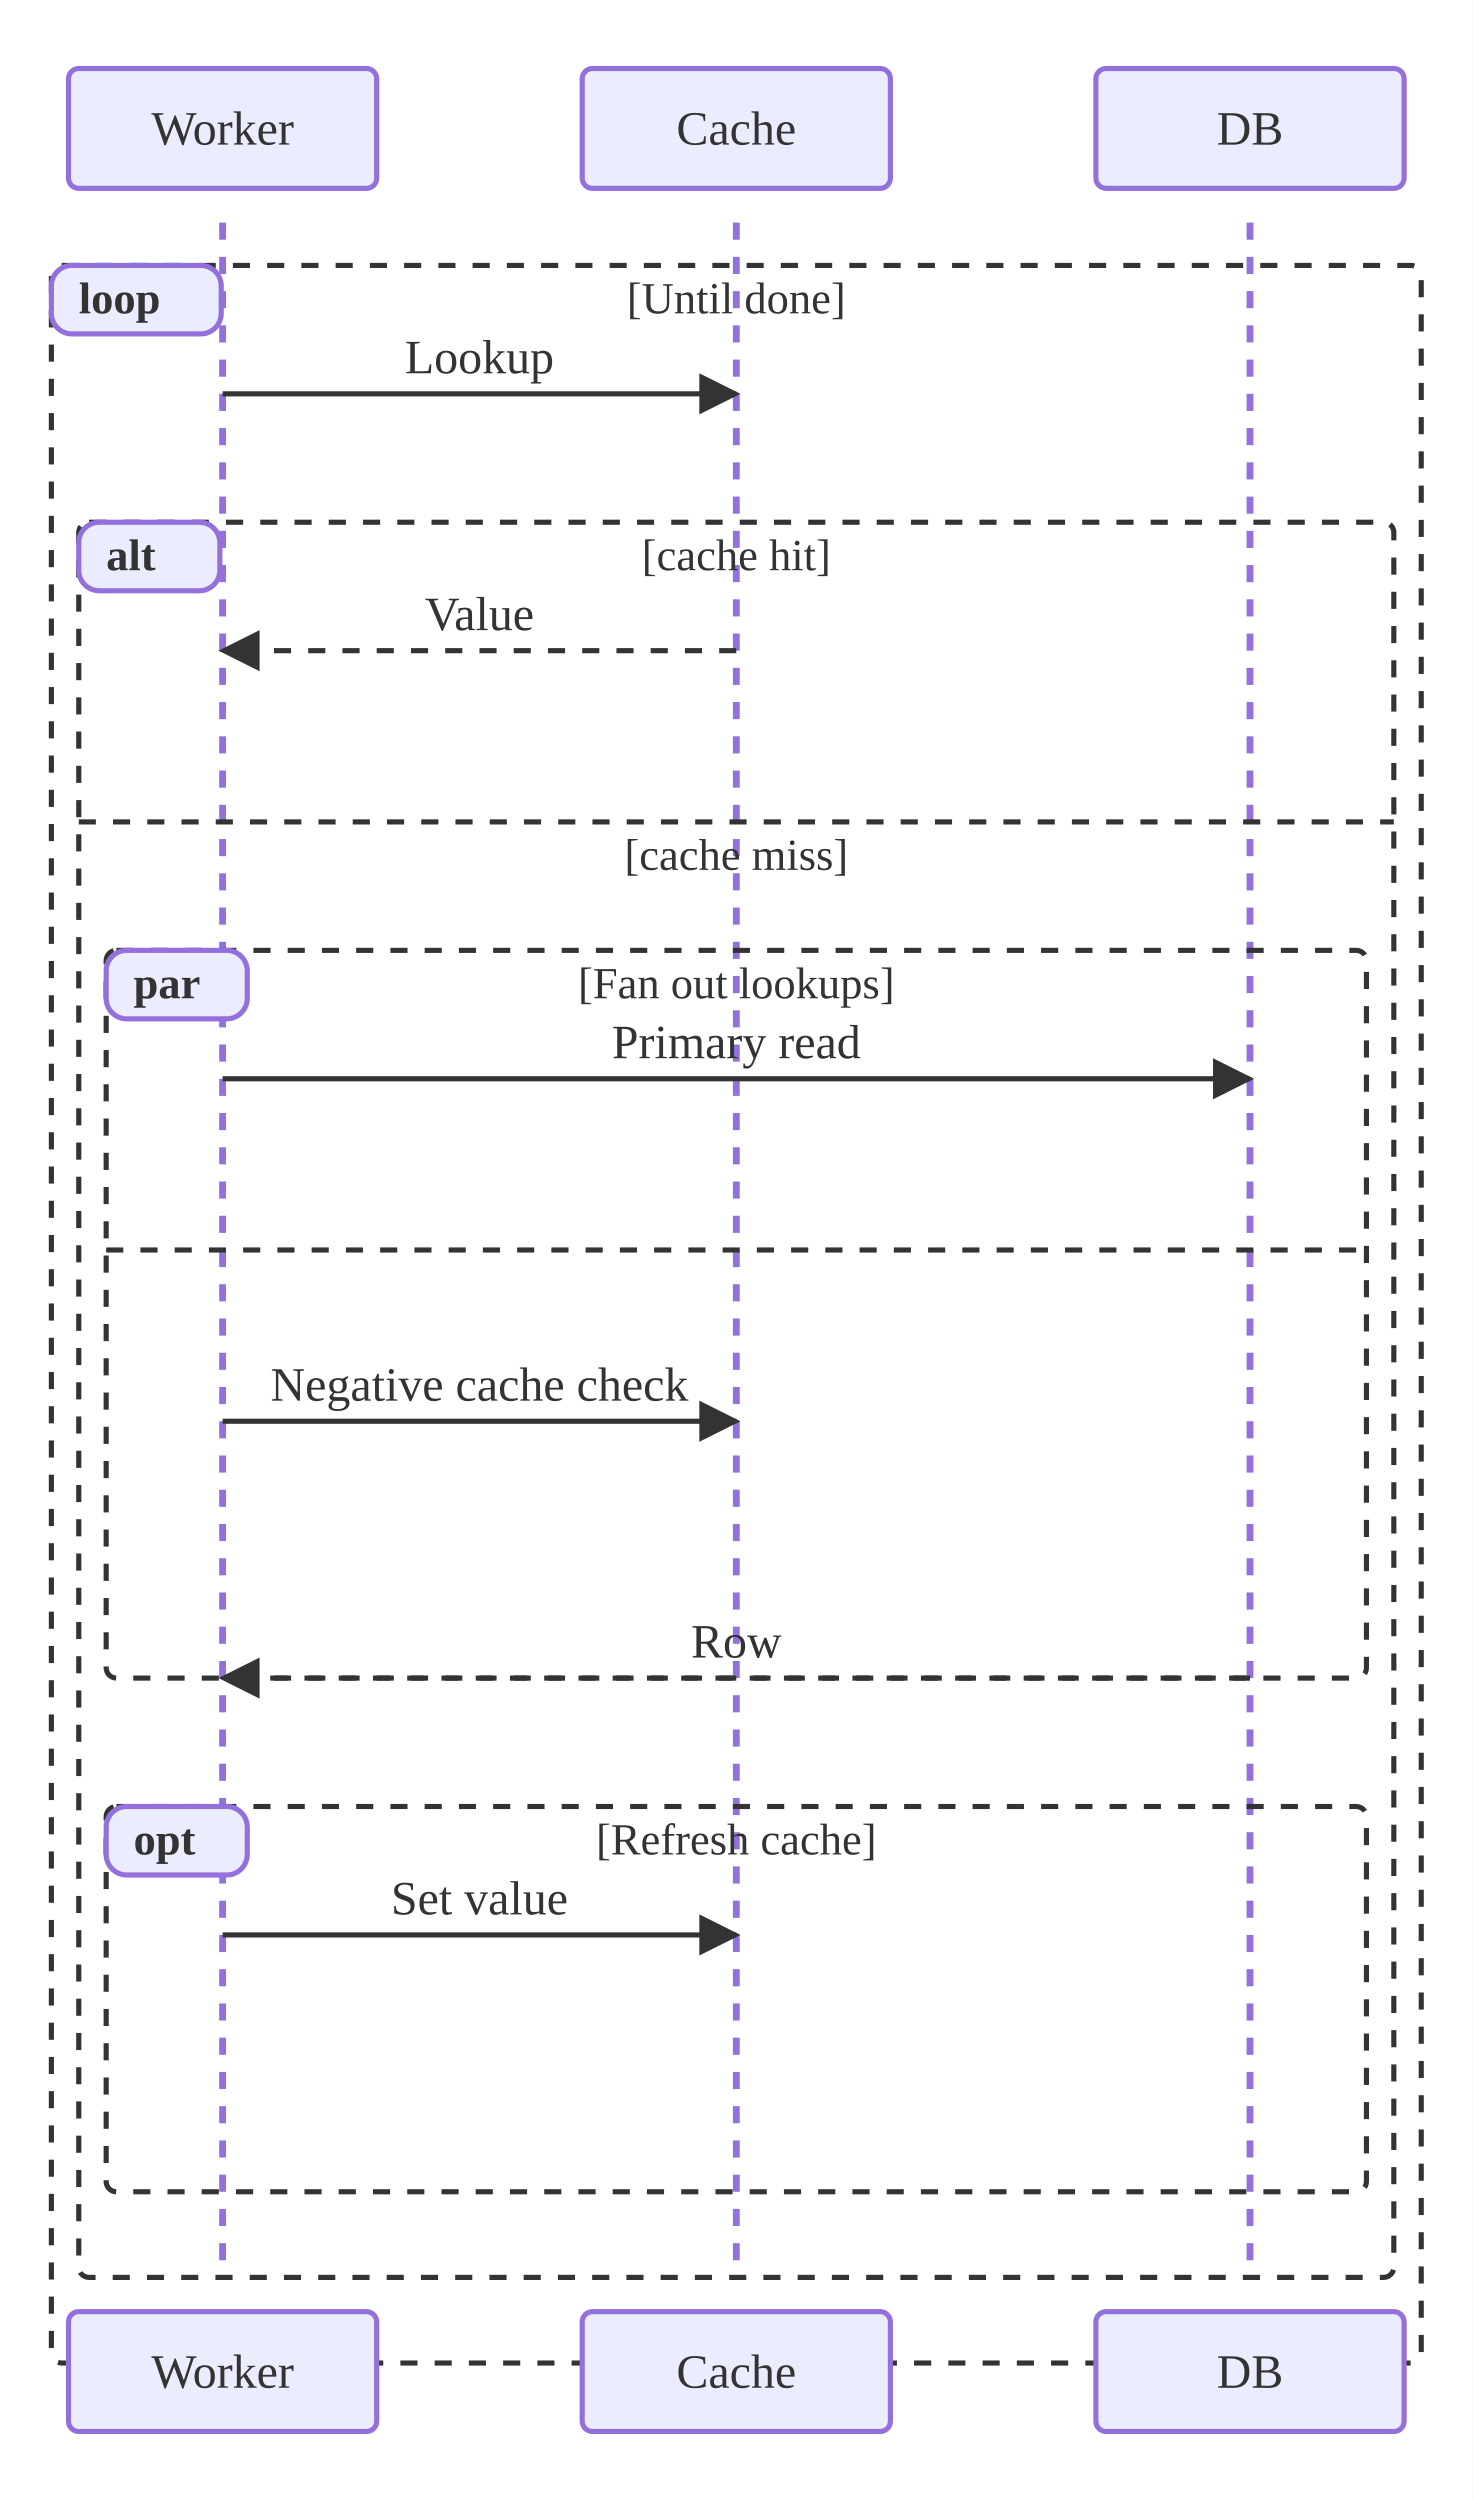
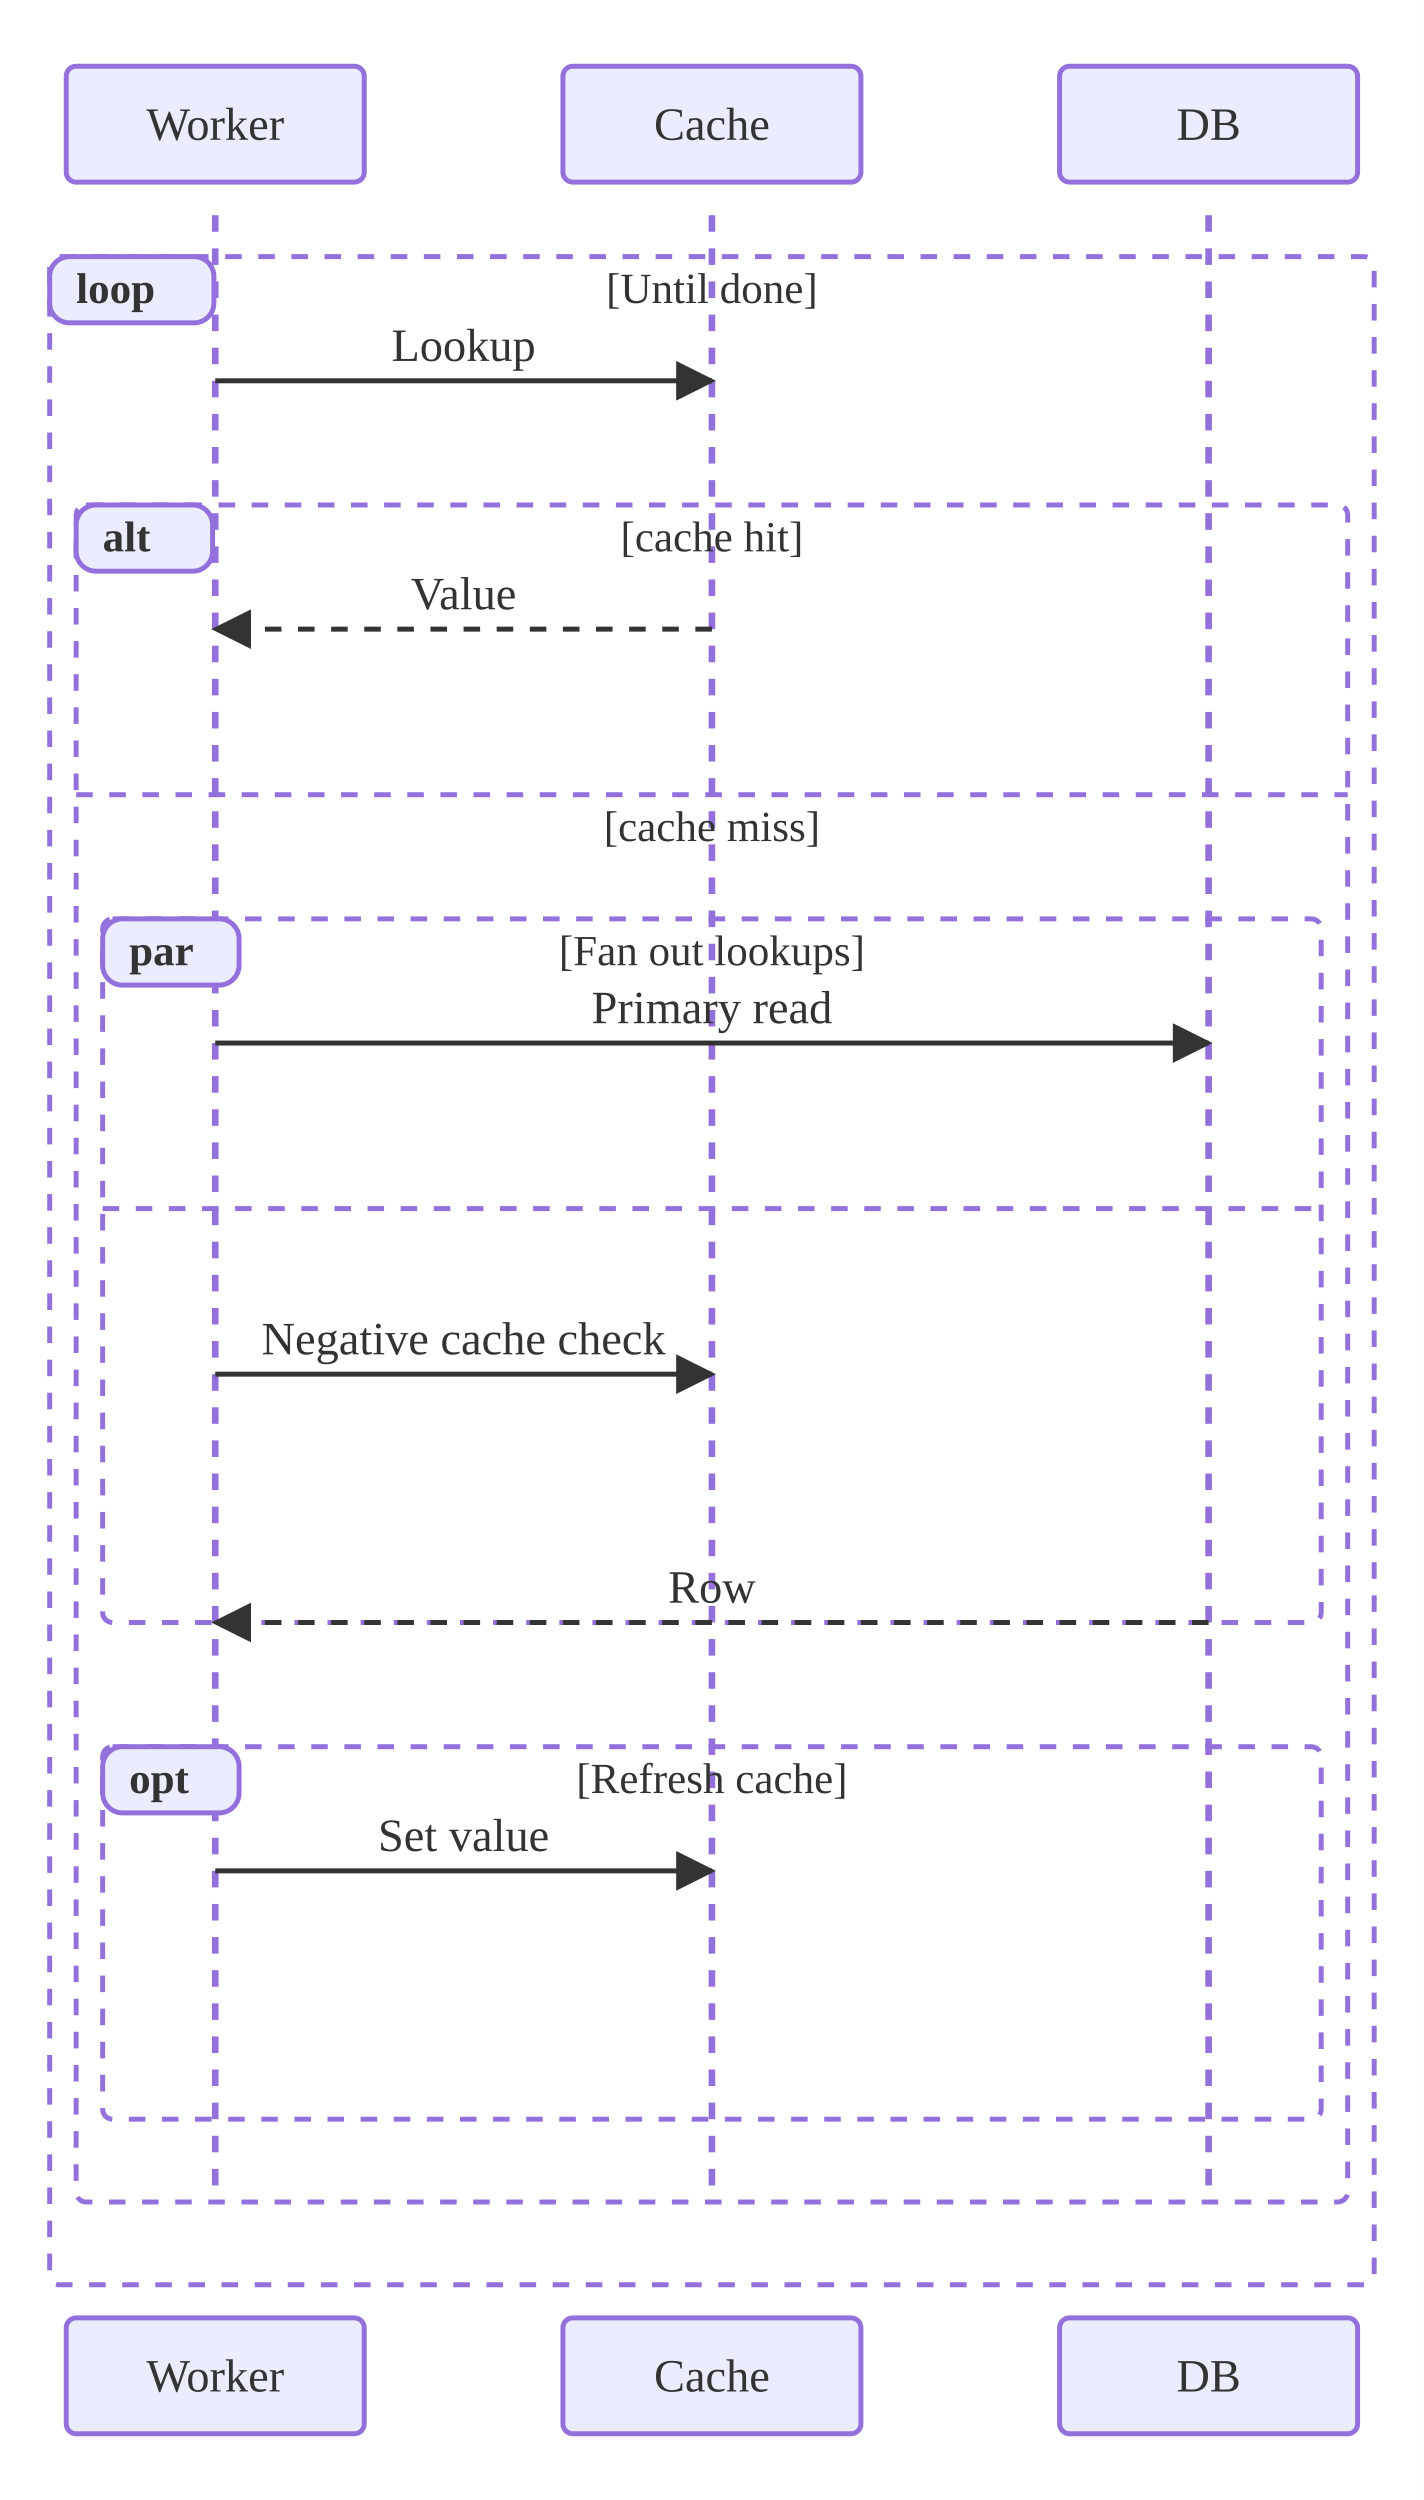
- <svg xmlns="http://www.w3.org/2000/svg" viewBox="0 0 430.00 730.00">
+ <svg xmlns="http://www.w3.org/2000/svg" viewBox="0 0 430.00 755.00">
  <defs>
    <marker id="seq-arrow-solid" viewBox="0 0 10 10" refX="9.00" refY="5.00" markerWidth="8.00" markerHeight="8.00" orient="auto">
      <polygon points="0,0 10,5 0,10" style="fill:#333" />
    </marker>
    <marker id="seq-arrow-dashed" viewBox="0 0 10 10" refX="9.00" refY="5.00" markerWidth="8.00" markerHeight="8.00" orient="auto">
      <polygon points="0,0 10,5 0,10" style="fill:#333" />
    </marker>
    <marker id="seq-arrow-solid-cross" viewBox="0 0 10 10" refX="5.00" refY="5.00" markerWidth="10.00" markerHeight="10.00" orient="auto">
      <path d="M2,2 L8,8 M2,8 L8,2" style="stroke:#333;stroke-width:1.5;fill:none" />
    </marker>
    <marker id="seq-arrow-dashed-cross" viewBox="0 0 10 10" refX="5.00" refY="5.00" markerWidth="10.00" markerHeight="10.00" orient="auto">
      <path d="M2,2 L8,8 M2,8 L8,2" style="stroke:#333;stroke-width:1.5;fill:none" />
    </marker>
    <marker id="seq-arrow-solid-open" viewBox="0 0 10 10" refX="10.00" refY="5.00" markerWidth="8.00" markerHeight="8.00" orient="auto">
      <polyline points="0,1 10,5 0,9" style="stroke:#333;stroke-width:1.5;fill:none" />
    </marker>
    <marker id="seq-arrow-dashed-open" viewBox="0 0 10 10" refX="10.00" refY="5.00" markerWidth="8.00" markerHeight="8.00" orient="auto">
      <polyline points="0,1 10,5 0,9" style="stroke:#333;stroke-width:1.5;fill:none" />
    </marker>
  </defs>
-   <rect x="0.00" y="0.00" width="430.00" height="730.00" style="fill:white;stroke:none" />
+   <rect x="0.00" y="0.00" width="430.00" height="755.00" style="fill:white;stroke:none" />
  <line x1="65.00" y1="65.00" x2="65.00" y2="665.00" style="stroke:#9370DB;stroke-width:2.0;stroke-dasharray:5,5" />
  <line x1="215.00" y1="65.00" x2="215.00" y2="665.00" style="stroke:#9370DB;stroke-width:2.0;stroke-dasharray:5,5" />
  <line x1="365.00" y1="65.00" x2="365.00" y2="665.00" style="stroke:#9370DB;stroke-width:2.0;stroke-dasharray:5,5" />
  <line x1="65.00" y1="115.00" x2="215.00" y2="115.00" style="stroke:#333;stroke-width:1.5;fill:none" marker-end="url(#seq-arrow-solid)" />
  <text x="140.00" y="109.00" text-anchor="middle" dominant-baseline="auto" style="fill:#333;font-size:14px">Lookup</text>
  <line x1="215.00" y1="190.00" x2="65.00" y2="190.00" style="stroke:#333;stroke-width:1.5;fill:none;stroke-dasharray:5,5" marker-end="url(#seq-arrow-dashed)" />
  <text x="140.00" y="184.00" text-anchor="middle" dominant-baseline="auto" style="fill:#333;font-size:14px">Value</text>
  <line x1="65.00" y1="315.00" x2="365.00" y2="315.00" style="stroke:#333;stroke-width:1.5;fill:none" marker-end="url(#seq-arrow-solid)" />
  <text x="215.00" y="309.00" text-anchor="middle" dominant-baseline="auto" style="fill:#333;font-size:14px">Primary read</text>
  <line x1="65.00" y1="415.00" x2="215.00" y2="415.00" style="stroke:#333;stroke-width:1.5;fill:none" marker-end="url(#seq-arrow-solid)" />
  <text x="140.00" y="409.00" text-anchor="middle" dominant-baseline="auto" style="fill:#333;font-size:14px">Negative cache check</text>
-   <rect x="31.00" y="277.50" width="368.00" height="212.50" rx="3.00" ry="3.00" style="fill:none;stroke:#333;stroke-width:1.5;stroke-dasharray:5,5" />
+   <rect x="31.00" y="277.50" width="368.00" height="212.50" rx="3.00" ry="3.00" style="fill:none;stroke:#9370DB;stroke-width:1.5;stroke-dasharray:5,5" />
  <rect x="31.00" y="277.50" width="41.20" height="20.00" rx="6.00" ry="6.00" style="fill:#ECECFF;stroke:#9370DB;stroke-width:1.5" />
  <text x="39.00" y="291.50" text-anchor="start" dominant-baseline="auto" style="fill:#333;font-size:13px;font-weight:bold">par</text>
  <text x="215.00" y="291.50" text-anchor="middle" dominant-baseline="auto" style="fill:#333;font-size:13px">[Fan out lookups]</text>
-   <line x1="31.00" y1="365.00" x2="399.00" y2="365.00" style="stroke:#333;stroke-width:1.5;stroke-dasharray:5,5" />
+   <line x1="31.00" y1="365.00" x2="399.00" y2="365.00" style="stroke:#9370DB;stroke-width:1.5;stroke-dasharray:5,5" />
  <line x1="365.00" y1="490.00" x2="65.00" y2="490.00" style="stroke:#333;stroke-width:1.5;fill:none;stroke-dasharray:5,5" marker-end="url(#seq-arrow-dashed)" />
  <text x="215.00" y="484.00" text-anchor="middle" dominant-baseline="auto" style="fill:#333;font-size:14px">Row</text>
  <line x1="65.00" y1="565.00" x2="215.00" y2="565.00" style="stroke:#333;stroke-width:1.5;fill:none" marker-end="url(#seq-arrow-solid)" />
  <text x="140.00" y="559.00" text-anchor="middle" dominant-baseline="auto" style="fill:#333;font-size:14px">Set value</text>
-   <rect x="31.00" y="527.50" width="368.00" height="112.50" rx="3.00" ry="3.00" style="fill:none;stroke:#333;stroke-width:1.5;stroke-dasharray:5,5" />
+   <rect x="31.00" y="527.50" width="368.00" height="112.50" rx="3.00" ry="3.00" style="fill:none;stroke:#9370DB;stroke-width:1.5;stroke-dasharray:5,5" />
  <rect x="31.00" y="527.50" width="41.20" height="20.00" rx="6.00" ry="6.00" style="fill:#ECECFF;stroke:#9370DB;stroke-width:1.5" />
  <text x="39.00" y="541.50" text-anchor="start" dominant-baseline="auto" style="fill:#333;font-size:13px;font-weight:bold">opt</text>
  <text x="215.00" y="541.50" text-anchor="middle" dominant-baseline="auto" style="fill:#333;font-size:13px">[Refresh cache]</text>
-   <rect x="23.00" y="152.50" width="384.00" height="512.50" rx="3.00" ry="3.00" style="fill:none;stroke:#333;stroke-width:1.5;stroke-dasharray:5,5" />
+   <rect x="23.00" y="152.50" width="384.00" height="512.50" rx="3.00" ry="3.00" style="fill:none;stroke:#9370DB;stroke-width:1.5;stroke-dasharray:5,5" />
  <rect x="23.00" y="152.50" width="41.20" height="20.00" rx="6.00" ry="6.00" style="fill:#ECECFF;stroke:#9370DB;stroke-width:1.5" />
  <text x="31.00" y="166.50" text-anchor="start" dominant-baseline="auto" style="fill:#333;font-size:13px;font-weight:bold">alt</text>
  <text x="215.00" y="166.50" text-anchor="middle" dominant-baseline="auto" style="fill:#333;font-size:13px">[cache hit]</text>
-   <line x1="23.00" y1="240.00" x2="407.00" y2="240.00" style="stroke:#333;stroke-width:1.5;stroke-dasharray:5,5" />
+   <line x1="23.00" y1="240.00" x2="407.00" y2="240.00" style="stroke:#9370DB;stroke-width:1.5;stroke-dasharray:5,5" />
  <text x="215.00" y="254.00" text-anchor="middle" dominant-baseline="auto" style="fill:#333;font-size:13px">[cache miss]</text>
-   <rect x="15.00" y="77.50" width="400.00" height="612.50" rx="3.00" ry="3.00" style="fill:none;stroke:#333;stroke-width:1.5;stroke-dasharray:5,5" />
+   <rect x="15.00" y="77.50" width="400.00" height="612.50" rx="3.00" ry="3.00" style="fill:none;stroke:#9370DB;stroke-width:1.5;stroke-dasharray:5,5" />
  <rect x="15.00" y="77.50" width="49.60" height="20.00" rx="6.00" ry="6.00" style="fill:#ECECFF;stroke:#9370DB;stroke-width:1.5" />
  <text x="23.00" y="91.50" text-anchor="start" dominant-baseline="auto" style="fill:#333;font-size:13px;font-weight:bold">loop</text>
  <text x="215.00" y="91.50" text-anchor="middle" dominant-baseline="auto" style="fill:#333;font-size:13px">[Until done]</text>
  <rect x="20.00" y="20.00" width="90.00" height="35.00" rx="3.00" ry="3.00" style="fill:#ECECFF;stroke:#9370DB;stroke-width:1.5" />
  <text x="65.00" y="37.50" text-anchor="middle" dominant-baseline="central" style="fill:#333;font-size:14px">Worker</text>
-   <rect x="20.00" y="675.00" width="90.00" height="35.00" rx="3.00" ry="3.00" style="fill:#ECECFF;stroke:#9370DB;stroke-width:1.5" />
-   <text x="65.00" y="692.50" text-anchor="middle" dominant-baseline="central" style="fill:#333;font-size:14px">Worker</text>
+   <rect x="20.00" y="700.00" width="90.00" height="35.00" rx="3.00" ry="3.00" style="fill:#ECECFF;stroke:#9370DB;stroke-width:1.5" />
+   <text x="65.00" y="717.50" text-anchor="middle" dominant-baseline="central" style="fill:#333;font-size:14px">Worker</text>
  <rect x="170.00" y="20.00" width="90.00" height="35.00" rx="3.00" ry="3.00" style="fill:#ECECFF;stroke:#9370DB;stroke-width:1.5" />
  <text x="215.00" y="37.50" text-anchor="middle" dominant-baseline="central" style="fill:#333;font-size:14px">Cache</text>
-   <rect x="170.00" y="675.00" width="90.00" height="35.00" rx="3.00" ry="3.00" style="fill:#ECECFF;stroke:#9370DB;stroke-width:1.5" />
-   <text x="215.00" y="692.50" text-anchor="middle" dominant-baseline="central" style="fill:#333;font-size:14px">Cache</text>
+   <rect x="170.00" y="700.00" width="90.00" height="35.00" rx="3.00" ry="3.00" style="fill:#ECECFF;stroke:#9370DB;stroke-width:1.5" />
+   <text x="215.00" y="717.50" text-anchor="middle" dominant-baseline="central" style="fill:#333;font-size:14px">Cache</text>
  <rect x="320.00" y="20.00" width="90.00" height="35.00" rx="3.00" ry="3.00" style="fill:#ECECFF;stroke:#9370DB;stroke-width:1.5" />
  <text x="365.00" y="37.50" text-anchor="middle" dominant-baseline="central" style="fill:#333;font-size:14px">DB</text>
-   <rect x="320.00" y="675.00" width="90.00" height="35.00" rx="3.00" ry="3.00" style="fill:#ECECFF;stroke:#9370DB;stroke-width:1.5" />
-   <text x="365.00" y="692.50" text-anchor="middle" dominant-baseline="central" style="fill:#333;font-size:14px">DB</text>
+   <rect x="320.00" y="700.00" width="90.00" height="35.00" rx="3.00" ry="3.00" style="fill:#ECECFF;stroke:#9370DB;stroke-width:1.5" />
+   <text x="365.00" y="717.50" text-anchor="middle" dominant-baseline="central" style="fill:#333;font-size:14px">DB</text>
</svg>
